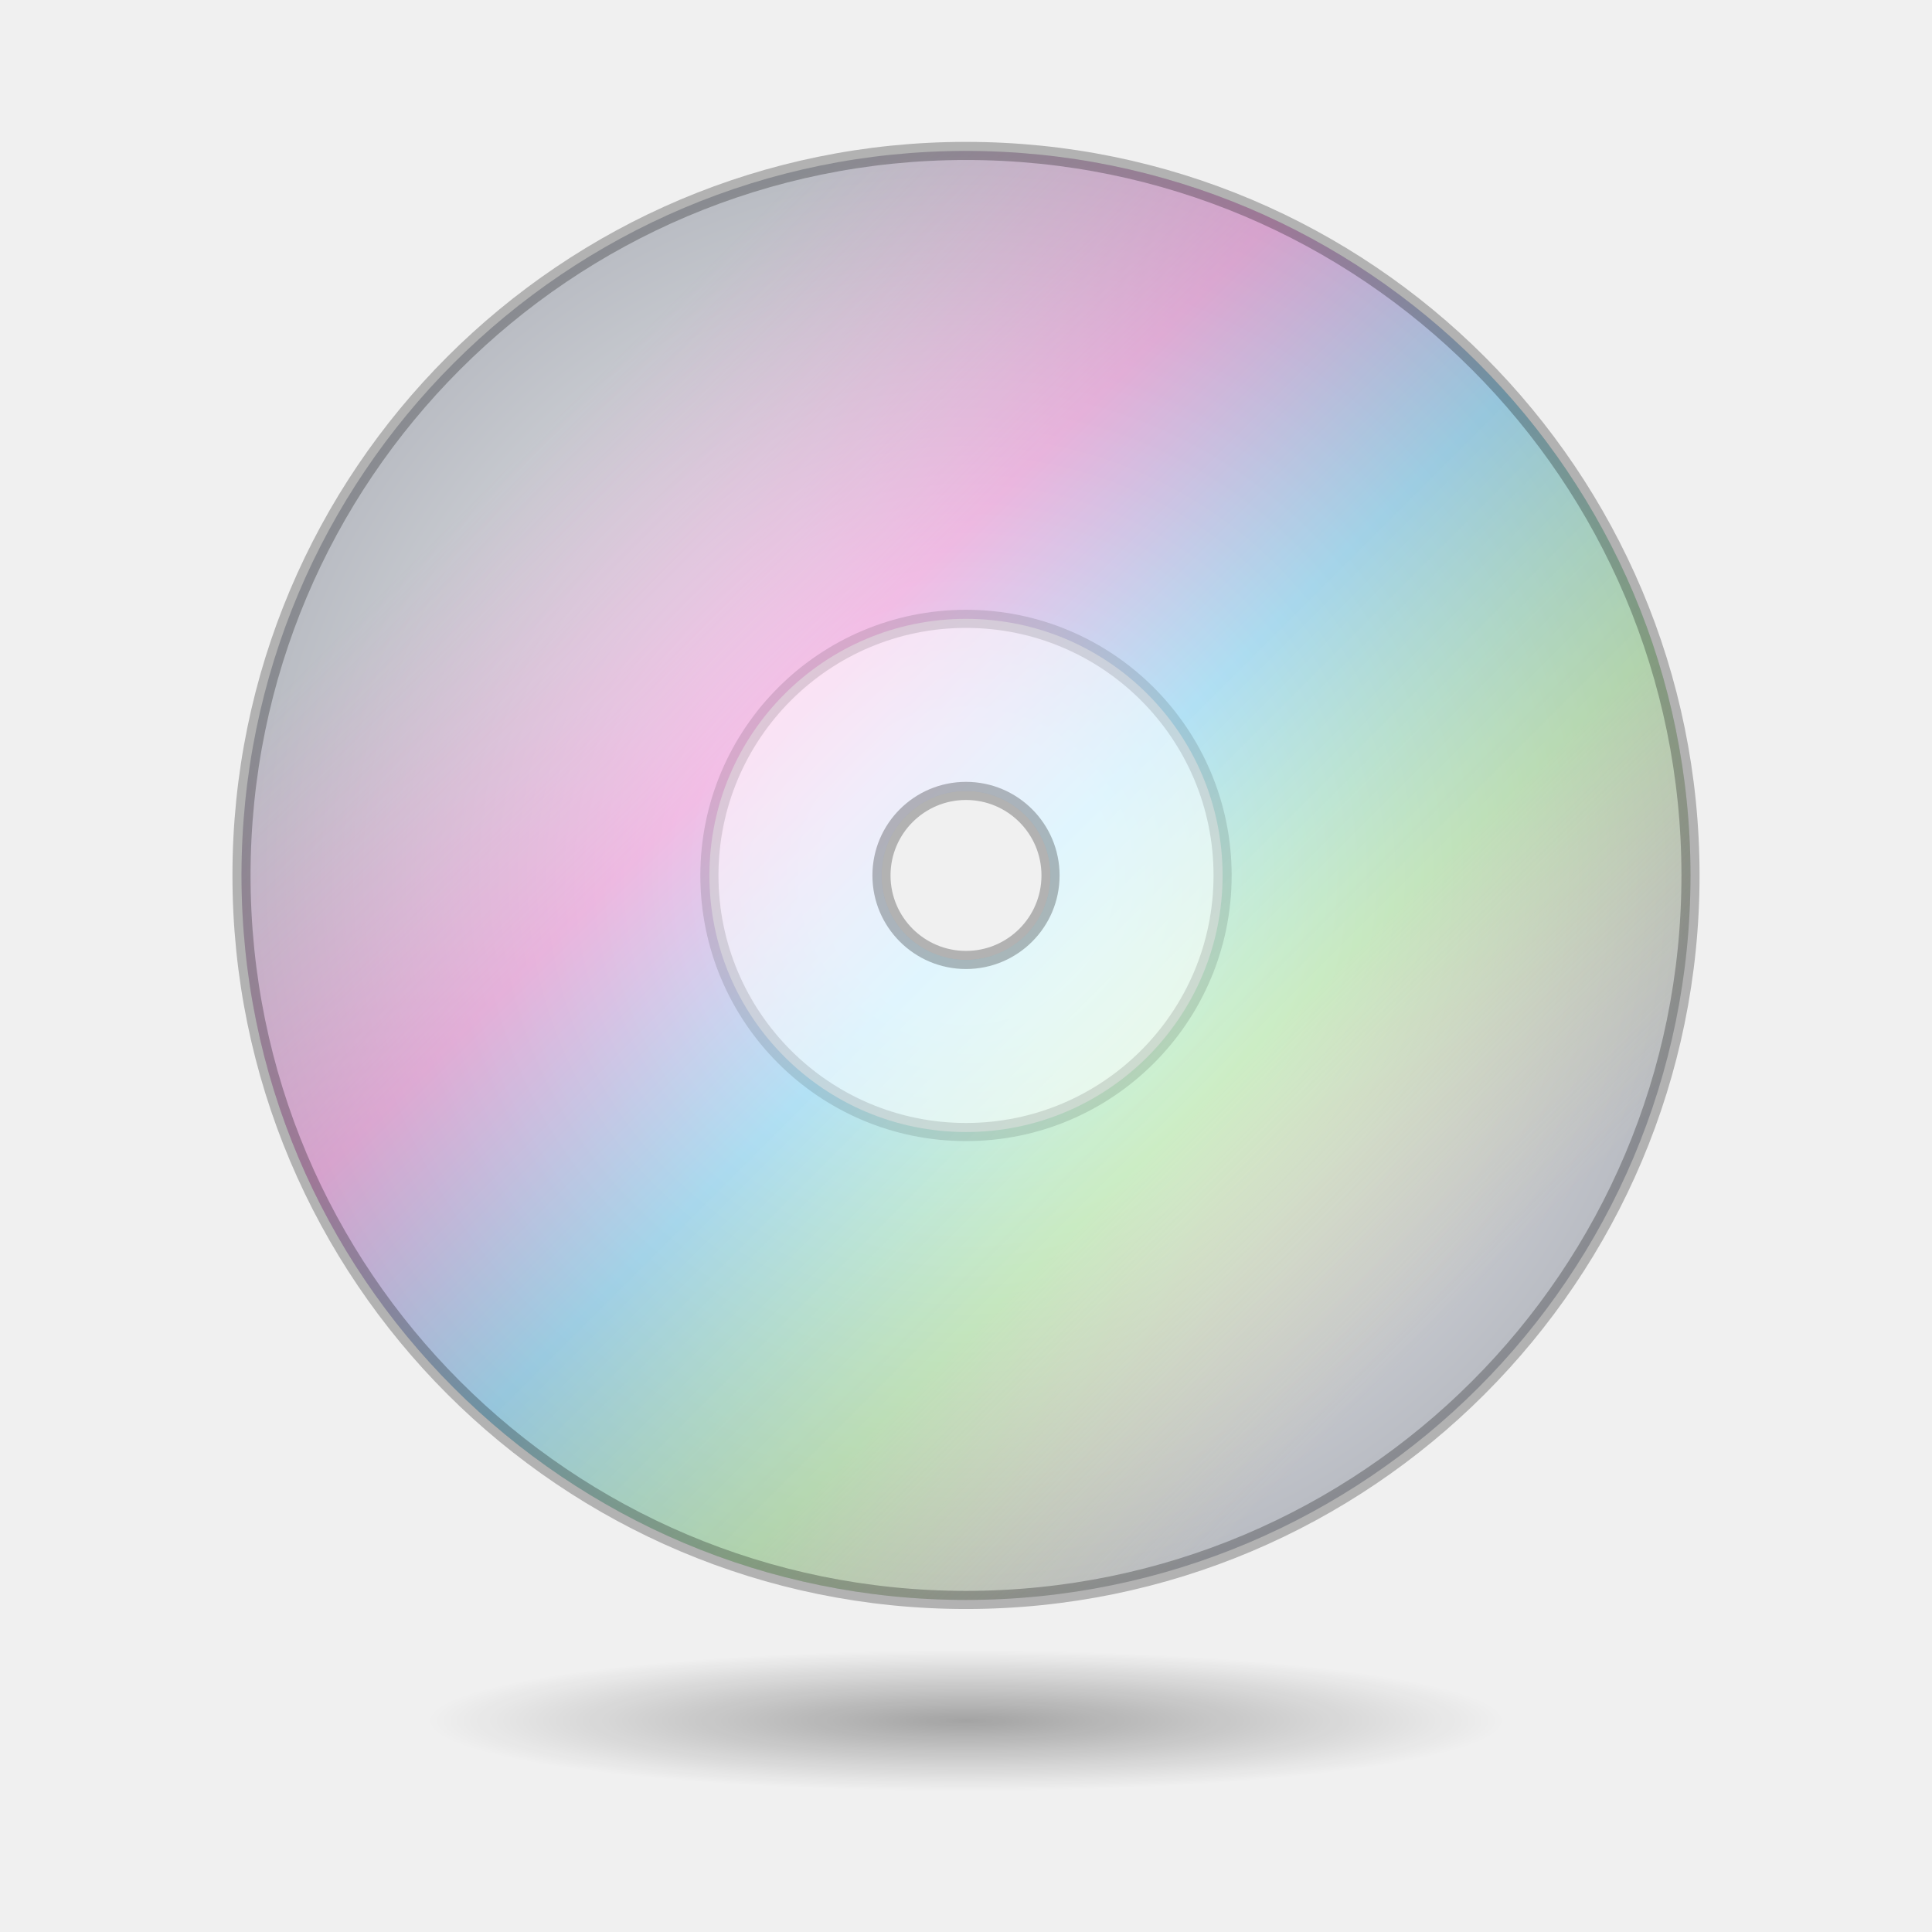
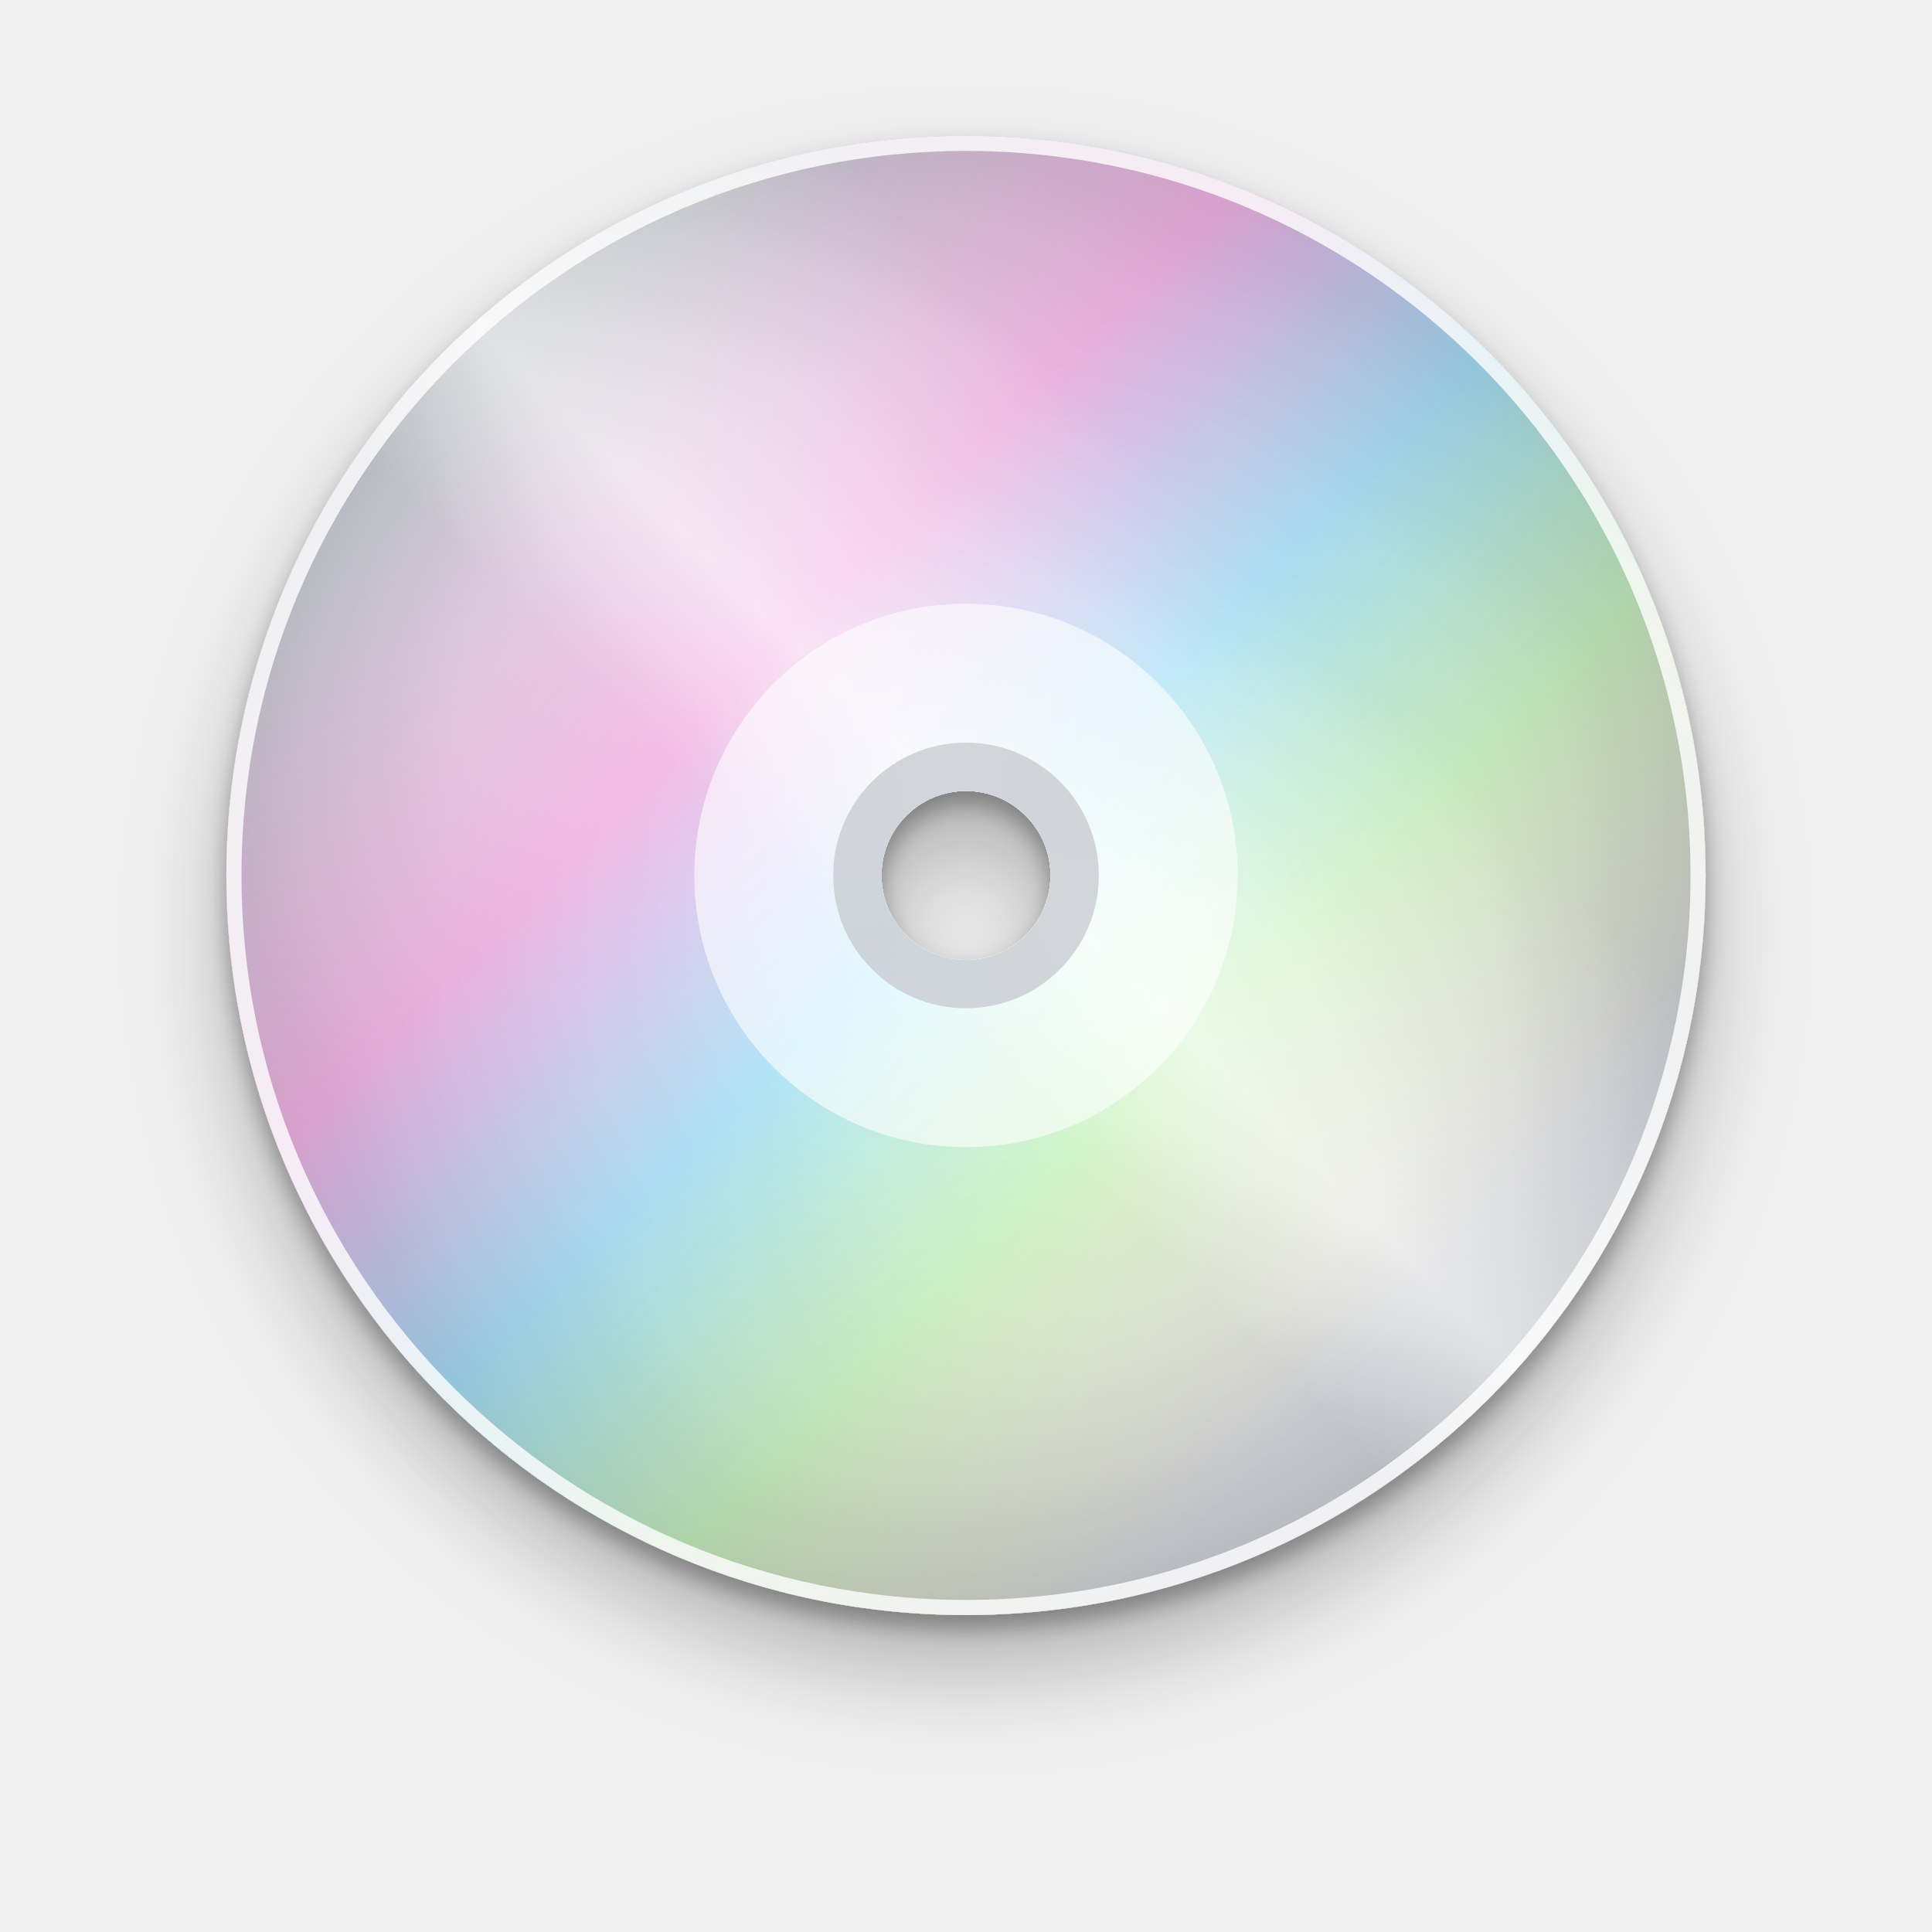
<svg xmlns="http://www.w3.org/2000/svg" width="128" height="128" viewBox="0 0 64 64">
  <defs>
+     <filter id="drop" x="-25%" y="-25%" width="150%" height="160%">
+       <feGaussianBlur in="SourceAlpha" stdDeviation="1.6" />
+       <feOffset dy="1.8" result="far" />
+       <feFlood flood-color="#000000" flood-opacity=".26" />
+       <feComposite in2="far" operator="in" result="cast" />
+       <feGaussianBlur in="SourceAlpha" stdDeviation=".35" />
+       <feOffset dy=".45" result="near" />
+       <feFlood flood-color="#000000" flood-opacity=".3" />
+       <feComposite in2="near" operator="in" result="contact" />
+       <feMerge>
+         <feMergeNode in="cast" />
+         <feMergeNode in="contact" />
+         <feMergeNode in="SourceGraphic" />
+       </feMerge>
+     </filter>
+     <filter id="inset" x="-30%" y="-30%" width="160%" height="160%">
+       <feComponentTransfer in="SourceAlpha">
+         <feFuncA type="table" tableValues="1 0" />
+       </feComponentTransfer>
+       <feGaussianBlur stdDeviation=".55" />
+       <feOffset dy=".7" result="edge" />
+       <feFlood flood-color="#000000" flood-opacity=".5" />
+       <feComposite in2="edge" operator="in" />
+       <feComposite in2="SourceAlpha" operator="in" result="shade" />
+       <feMerge>
+         <feMergeNode in="SourceGraphic" />
+         <feMergeNode in="shade" />
+       </feMerge>
+     </filter>
+     <filter id="soft" x="-20%" y="-20%" width="140%" height="140%">
+       <feGaussianBlur stdDeviation=".45" />
+     </filter>
    <linearGradient id="alu" x1="0" y1="0" x2="0" y2="1">
-       <stop offset="0" stop-color="#f2f3f5" />
-       <stop offset=".55" stop-color="#d3d5d9" />
-       <stop offset="1" stop-color="#b3b5ba" />
+       <stop offset="0" stop-color="#dadbde" />
+       <stop offset=".5" stop-color="#c6c8cb" />
+       <stop offset="1" stop-color="#aeb0b4" />
    </linearGradient>
    <linearGradient id="alu-dark" x1="0" y1="0" x2="0" y2="1">
-       <stop offset="0" stop-color="#d6d8dc" />
-       <stop offset="1" stop-color="#9c9ea3" />
+       <stop offset="0" stop-color="#c9cbcf" />
+       <stop offset="1" stop-color="#999ba0" />
    </linearGradient>
    <linearGradient id="side" x1="0" y1="0" x2="1" y2="0">
-       <stop offset="0" stop-color="#000000" stop-opacity=".22" />
-       <stop offset=".05" stop-color="#ffffff" stop-opacity=".5" />
-       <stop offset=".12" stop-color="#ffffff" stop-opacity="0" />
-       <stop offset=".88" stop-color="#ffffff" stop-opacity="0" />
-       <stop offset=".95" stop-color="#ffffff" stop-opacity=".35" />
-       <stop offset="1" stop-color="#000000" stop-opacity=".24" />
+       <stop offset="0" stop-color="#000000" stop-opacity=".28" />
+       <stop offset=".008" stop-color="#ffffff" stop-opacity=".55" />
+       <stop offset=".022" stop-color="#ffffff" stop-opacity=".2" />
+       <stop offset=".05" stop-color="#000000" stop-opacity=".14" />
+       <stop offset=".09" stop-color="#000000" stop-opacity=".04" />
+       <stop offset=".16" stop-color="#ffffff" stop-opacity=".12" />
+       <stop offset=".35" stop-color="#ffffff" stop-opacity="0" />
+       <stop offset=".84" stop-color="#000000" stop-opacity="0" />
+       <stop offset=".91" stop-color="#000000" stop-opacity=".06" />
+       <stop offset=".95" stop-color="#000000" stop-opacity=".16" />
+       <stop offset=".978" stop-color="#ffffff" stop-opacity=".2" />
+       <stop offset=".992" stop-color="#ffffff" stop-opacity=".5" />
+       <stop offset="1" stop-color="#000000" stop-opacity=".3" />
+     </linearGradient>
+     <linearGradient id="bevel" x1="0" y1="0" x2="0" y2="1">
+       <stop offset="0" stop-color="#ffffff" stop-opacity=".95" />
+       <stop offset=".025" stop-color="#ffffff" stop-opacity=".25" />
+       <stop offset=".06" stop-color="#ffffff" stop-opacity="0" />
+       <stop offset=".94" stop-color="#000000" stop-opacity="0" />
+       <stop offset="1" stop-color="#000000" stop-opacity=".22" />
    </linearGradient>
    <linearGradient id="lip" x1="0" y1="0" x2="0" y2="1">
-       <stop offset="0" stop-color="#c4c6cb" />
-       <stop offset="1" stop-color="#8c8e93" />
+       <stop offset="0" stop-color="#a6a8ac" />
+       <stop offset=".12" stop-color="#8b8d92" />
+       <stop offset=".6" stop-color="#7c7e83" />
+       <stop offset="1" stop-color="#606267" />
    </linearGradient>
    <linearGradient id="lip-white" x1="0" y1="0" x2="0" y2="1">
-       <stop offset="0" stop-color="#e2e4e8" />
-       <stop offset="1" stop-color="#c3c6cc" />
+       <stop offset="0" stop-color="#ffffff" />
+       <stop offset=".3" stop-color="#e6e8eb" />
+       <stop offset="1" stop-color="#bfc2c8" />
    </linearGradient>
    <linearGradient id="plastic" x1="0" y1="0" x2="0" y2="1">
      <stop offset="0" stop-color="#ffffff" />
-       <stop offset="1" stop-color="#e4e6ea" />
+       <stop offset=".6" stop-color="#f3f4f6" />
+       <stop offset="1" stop-color="#dfe1e5" />
    </linearGradient>
-     <linearGradient id="steel" x1="0" y1="0" x2="1" y2="1">
-       <stop offset="0" stop-color="#e9eaed" />
-       <stop offset=".5" stop-color="#a9abb1" />
-       <stop offset="1" stop-color="#d8d9dd" />
+     <linearGradient id="steel" x1="0" y1="0" x2="1" y2="0">
+       <stop offset="0" stop-color="#8e9096" />
+       <stop offset=".18" stop-color="#e9eaed" />
+       <stop offset=".45" stop-color="#b9bbc0" />
+       <stop offset=".7" stop-color="#f4f5f7" />
+       <stop offset="1" stop-color="#8e9096" />
    </linearGradient>
    <linearGradient id="glass" x1="0" y1="0" x2="0" y2="1">
-       <stop offset="0" stop-color="#2a2d34" />
-       <stop offset="1" stop-color="#0b0c0f" />
+       <stop offset="0" stop-color="#26282e" />
+       <stop offset="1" stop-color="#08090b" />
    </linearGradient>
-     <linearGradient id="wall" x1="0" y1="0" x2="1" y2="1">
-       <stop offset="0" stop-color="#1d6bff" />
-       <stop offset=".5" stop-color="#7a3cff" />
-       <stop offset="1" stop-color="#ff5a7a" />
+     <linearGradient id="reflect" x1="0" y1="0" x2="1" y2="1">
+       <stop offset="0" stop-color="#ffffff" stop-opacity=".18" />
+       <stop offset=".42" stop-color="#ffffff" stop-opacity=".06" />
+       <stop offset=".43" stop-color="#ffffff" stop-opacity="0" />
    </linearGradient>
+     <radialGradient id="wall" cx=".25" cy=".2" r="1.1">
+       <stop offset="0" stop-color="#5aa8ff" />
+       <stop offset=".35" stop-color="#2f5bff" />
+       <stop offset=".7" stop-color="#7b32e6" />
+       <stop offset="1" stop-color="#ff4f7b" />
+     </radialGradient>
    <linearGradient id="label" x1="0" y1="0" x2="0" y2="1">
-       <stop offset="0" stop-color="#2f80ff" />
-       <stop offset="1" stop-color="#1550d6" />
+       <stop offset="0" stop-color="#3d8bff" />
+       <stop offset="1" stop-color="#1048c8" />
    </linearGradient>
    <linearGradient id="gold" x1="0" y1="0" x2="0" y2="1">
-       <stop offset="0" stop-color="#f1d58a" />
-       <stop offset="1" stop-color="#c39a3c" />
+       <stop offset="0" stop-color="#f6df9c" />
+       <stop offset=".5" stop-color="#d6ae55" />
+       <stop offset="1" stop-color="#b48a33" />
    </linearGradient>
-     <radialGradient id="cone" cx=".42" cy=".38" r=".7">
-       <stop offset="0" stop-color="#4a4d54" />
-       <stop offset="1" stop-color="#121316" />
+     <radialGradient id="cone" cx=".42" cy=".36" r=".72">
+       <stop offset="0" stop-color="#55585f" />
+       <stop offset=".55" stop-color="#25272c" />
+       <stop offset="1" stop-color="#0c0d0f" />
    </radialGradient>
-     <radialGradient id="lens" cx=".4" cy=".35" r=".7">
-       <stop offset="0" stop-color="#3a5fae" />
-       <stop offset=".6" stop-color="#14203d" />
-       <stop offset="1" stop-color="#05070c" />
+     <radialGradient id="lens" cx=".38" cy=".32" r=".75">
+       <stop offset="0" stop-color="#5a7fd0" />
+       <stop offset=".45" stop-color="#1a2a55" />
+       <stop offset="1" stop-color="#030409" />
    </radialGradient>
    <radialGradient id="disc" cx=".5" cy=".5" r=".5">
-       <stop offset=".2" stop-color="#f7f8fa" />
-       <stop offset="1" stop-color="#b9bcc3" />
+       <stop offset=".18" stop-color="#fbfbfc" />
+       <stop offset=".7" stop-color="#d9dbe0" />
+       <stop offset="1" stop-color="#b5b8bf" />
    </radialGradient>
    <linearGradient id="sheen" x1="0" y1="0" x2="1" y2="1">
-       <stop offset=".2" stop-color="#ff7ad9" stop-opacity="0" />
-       <stop offset=".38" stop-color="#ff7ad9" stop-opacity=".4" />
-       <stop offset=".52" stop-color="#5fd3ff" stop-opacity=".4" />
-       <stop offset=".66" stop-color="#9dff7a" stop-opacity=".32" />
-       <stop offset=".82" stop-color="#ffe066" stop-opacity="0" />
+       <stop offset=".18" stop-color="#ff7ad9" stop-opacity="0" />
+       <stop offset=".36" stop-color="#ff7ad9" stop-opacity=".42" />
+       <stop offset=".5" stop-color="#5fd3ff" stop-opacity=".42" />
+       <stop offset=".63" stop-color="#9dff7a" stop-opacity=".34" />
+       <stop offset=".8" stop-color="#ffe066" stop-opacity="0" />
    </linearGradient>
-     <radialGradient id="shadow" cx=".5" cy=".5" r=".5">
-       <stop offset="0" stop-color="#000000" stop-opacity=".32" />
-       <stop offset="1" stop-color="#000000" stop-opacity="0" />
-     </radialGradient>
+     <linearGradient id="sheen2" x1="1" y1="0" x2="0" y2="1">
+       <stop offset=".3" stop-color="#ffffff" stop-opacity="0" />
+       <stop offset=".48" stop-color="#ffffff" stop-opacity=".55" />
+       <stop offset=".56" stop-color="#ffffff" stop-opacity="0" />
+     </linearGradient>
+     <pattern id="mesh" width="1.3" height="1.3" patternUnits="userSpaceOnUse">
+       <circle cx=".65" cy=".65" r=".33" fill="#000000" fill-opacity=".55" />
+     </pattern>
+     <pattern id="mesh-light" width="1.1" height="1.1" patternUnits="userSpaceOnUse">
+       <circle cx=".55" cy=".55" r=".28" fill="#ffffff" fill-opacity=".5" />
+     </pattern>
  </defs>
-   <ellipse cx="32" cy="57" rx="18" ry="2.34" fill="url(#shadow)" />
-   <path fill-rule="evenodd" d="M32 5a24 24 0 1 1 0 48a24 24 0 1 1 0-48zM32 26.2a2.8 2.8 0 1 0 0 5.6a2.8 2.8 0 1 0 0-5.6z" fill="url(#disc)" />
-   <path fill-rule="evenodd" d="M32 5a24 24 0 1 1 0 48a24 24 0 1 1 0-48zM32 26.2a2.8 2.8 0 1 0 0 5.6a2.8 2.8 0 1 0 0-5.6z" fill="url(#sheen)" />
-   <path fill-rule="evenodd" d="M32 20.5a8.5 8.5 0 1 1 0 17.0a8.5 8.5 0 1 1 0-17.0zM32 26.2a2.8 2.8 0 1 0 0 5.6a2.8 2.8 0 1 0 0-5.6z" fill="#ffffff" fill-opacity=".55" />
-   <path fill-rule="evenodd" d="M32 5a24 24 0 1 1 0 48a24 24 0 1 1 0-48zM32 26.2a2.8 2.8 0 1 0 0 5.6a2.8 2.8 0 1 0 0-5.6z" fill="none" stroke="#000000" stroke-opacity=".26" stroke-width=".6" />
-   <circle cx="32" cy="29" r="8.5" fill="none" stroke="#000000" stroke-opacity=".12" stroke-width=".6" />
+   <g filter="url(#drop)">
+     <path fill-rule="evenodd" d="M32 4.5a24.5 24.5 0 1 1 0 49.0a24.5 24.5 0 1 1 0-49.0zM32 26.2a2.8 2.8 0 1 0 0 5.6a2.8 2.8 0 1 0 0-5.6z" fill="url(#disc)" />
+     <path fill-rule="evenodd" d="M32 4.5a24.5 24.5 0 1 1 0 49.0a24.5 24.5 0 1 1 0-49.0zM32 26.2a2.8 2.8 0 1 0 0 5.6a2.8 2.8 0 1 0 0-5.6z" fill="url(#sheen)" />
+     <path fill-rule="evenodd" d="M32 4.5a24.5 24.5 0 1 1 0 49.0a24.5 24.5 0 1 1 0-49.0zM32 26.2a2.8 2.8 0 1 0 0 5.6a2.8 2.8 0 1 0 0-5.6z" fill="url(#sheen2)" />
+     <path fill-rule="evenodd" d="M32 20a9 9 0 1 1 0 18a9 9 0 1 1 0-18zM32 26.2a2.8 2.8 0 1 0 0 5.6a2.8 2.8 0 1 0 0-5.6z" fill="#ffffff" fill-opacity=".6" />
+     <path fill-rule="evenodd" d="M32 24.6a4.4 4.4 0 1 1 0 8.8a4.4 4.4 0 1 1 0-8.8zM32 26.2a2.8 2.8 0 1 0 0 5.6a2.8 2.8 0 1 0 0-5.6z" fill="#c9ccd2" fill-opacity=".8" />
+     <path fill-rule="evenodd" d="M32 4.5a24.5 24.5 0 1 1 0 49.0a24.5 24.5 0 1 1 0-49.0zM32 5a24 24 0 1 0 0 48a24 24 0 1 0 0-48z" fill="#ffffff" fill-opacity=".8" />
+   </g>
</svg>
